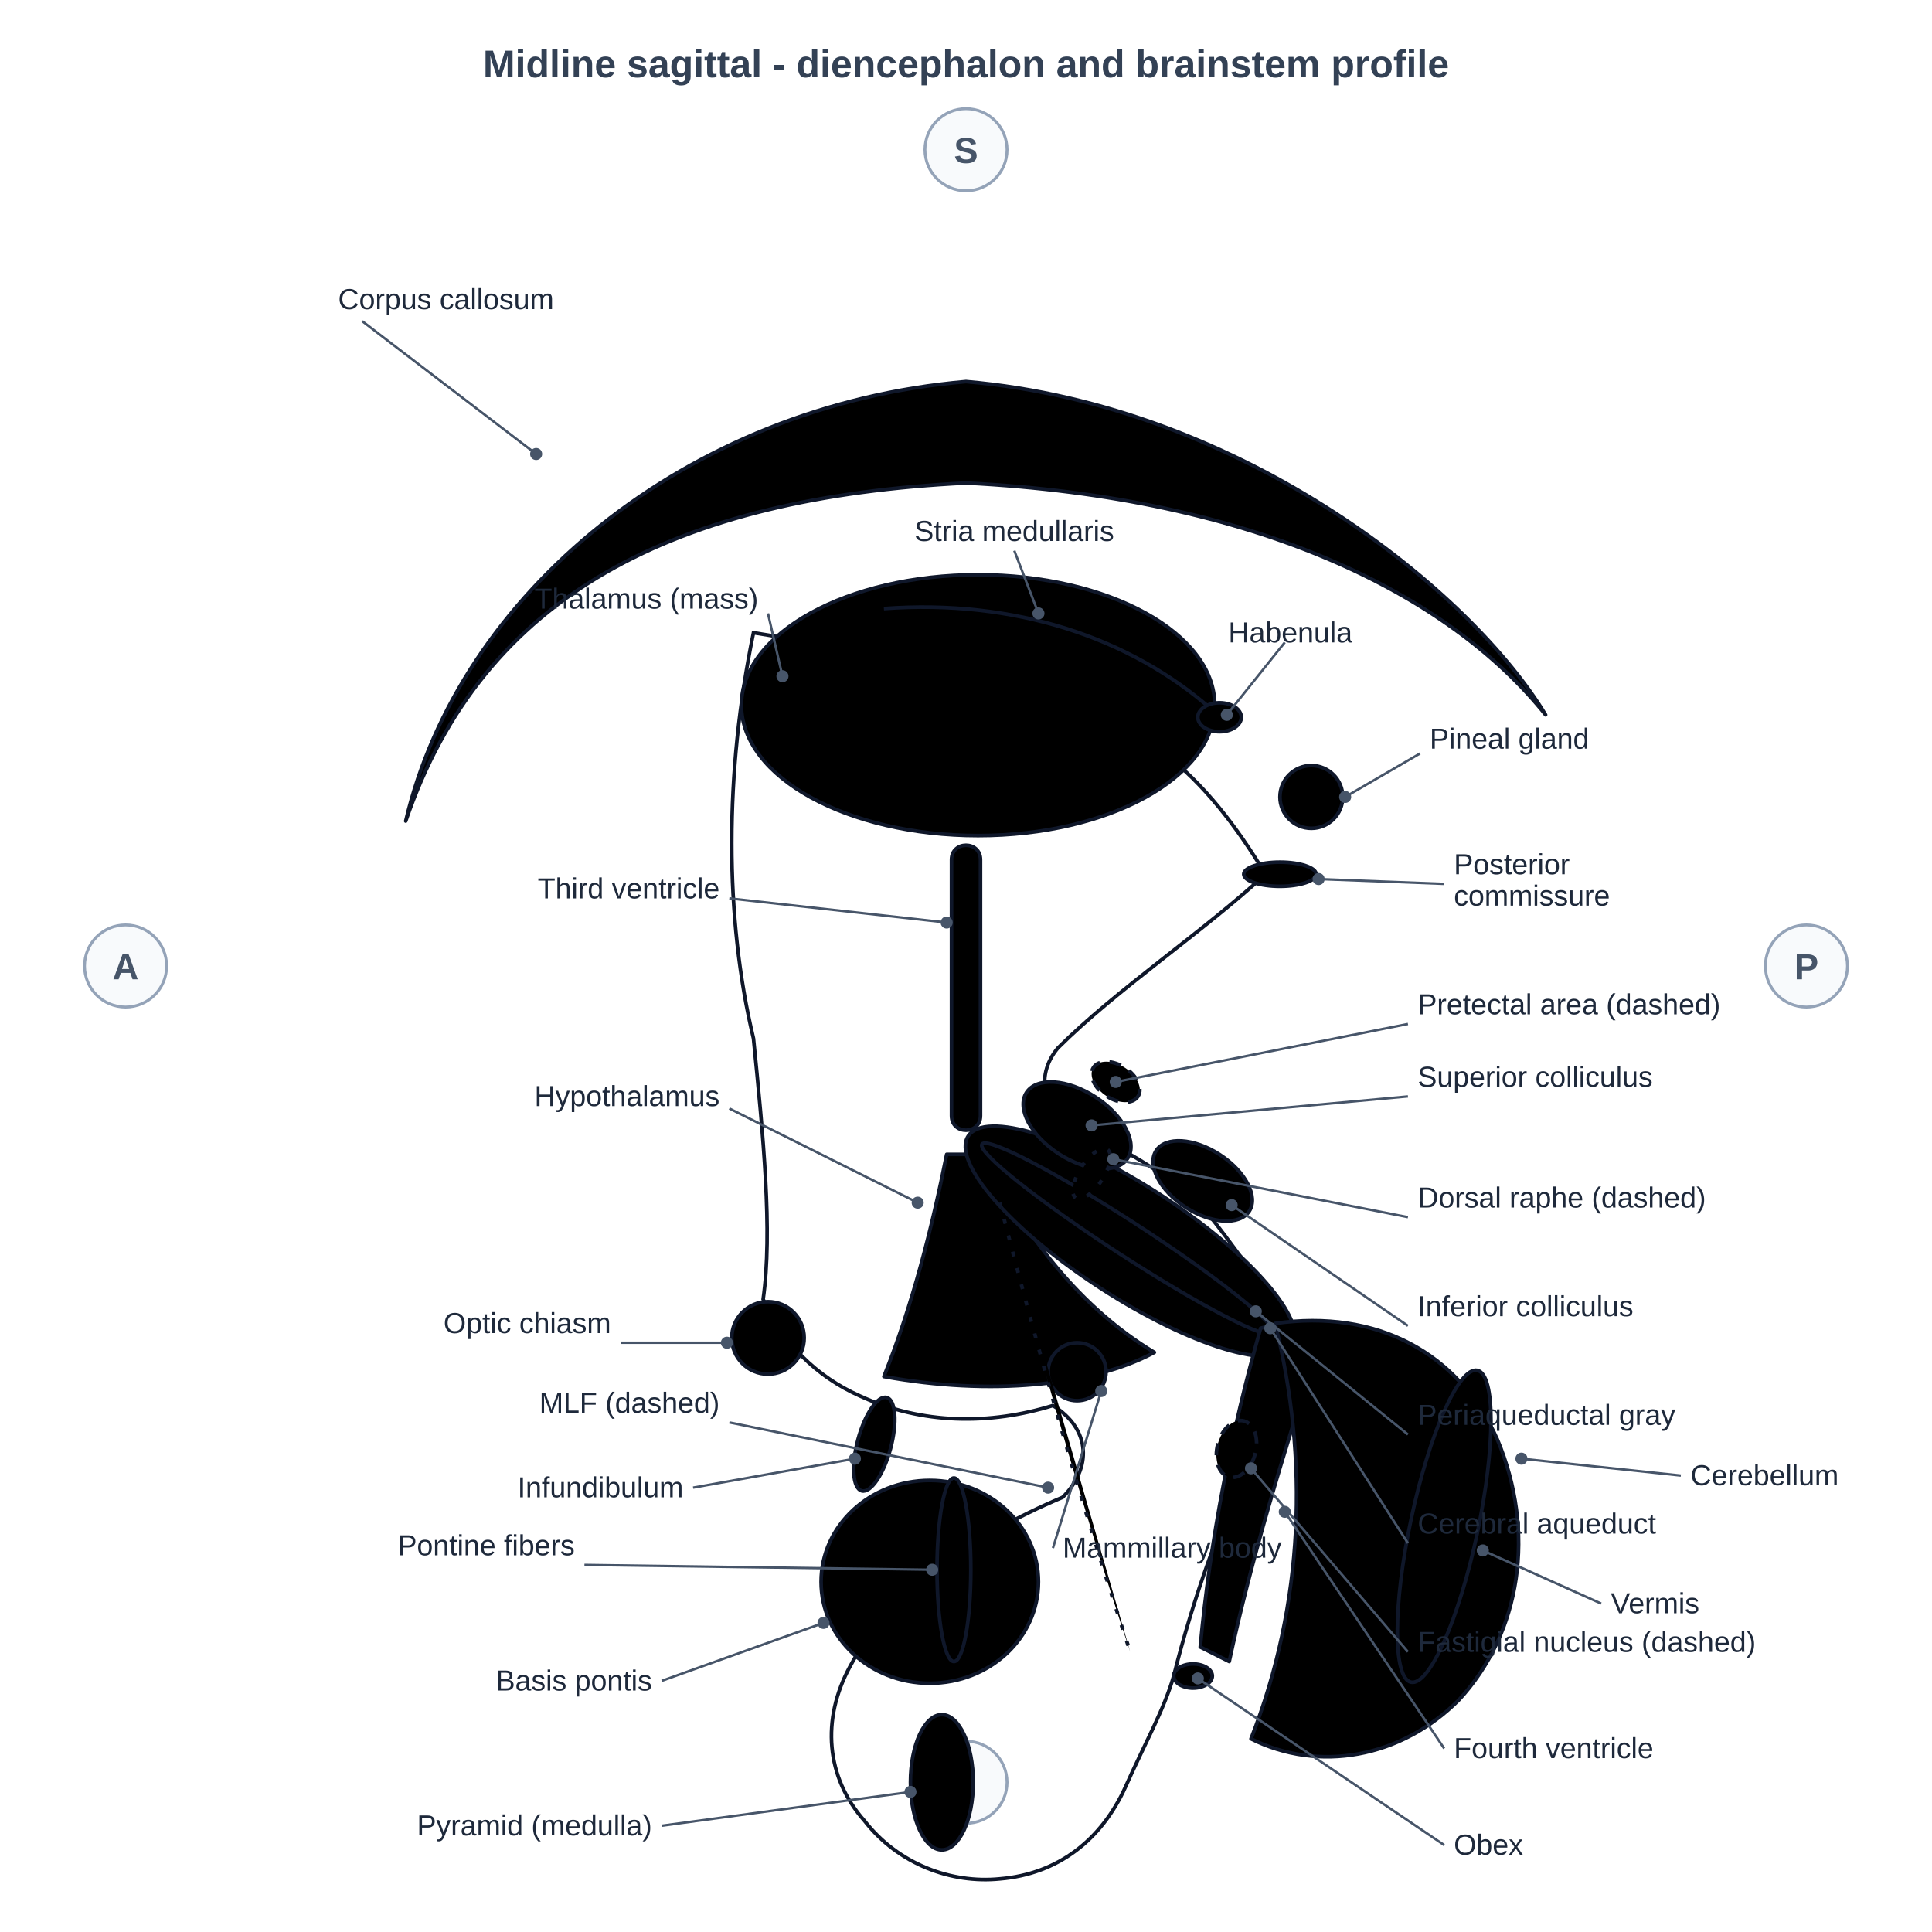
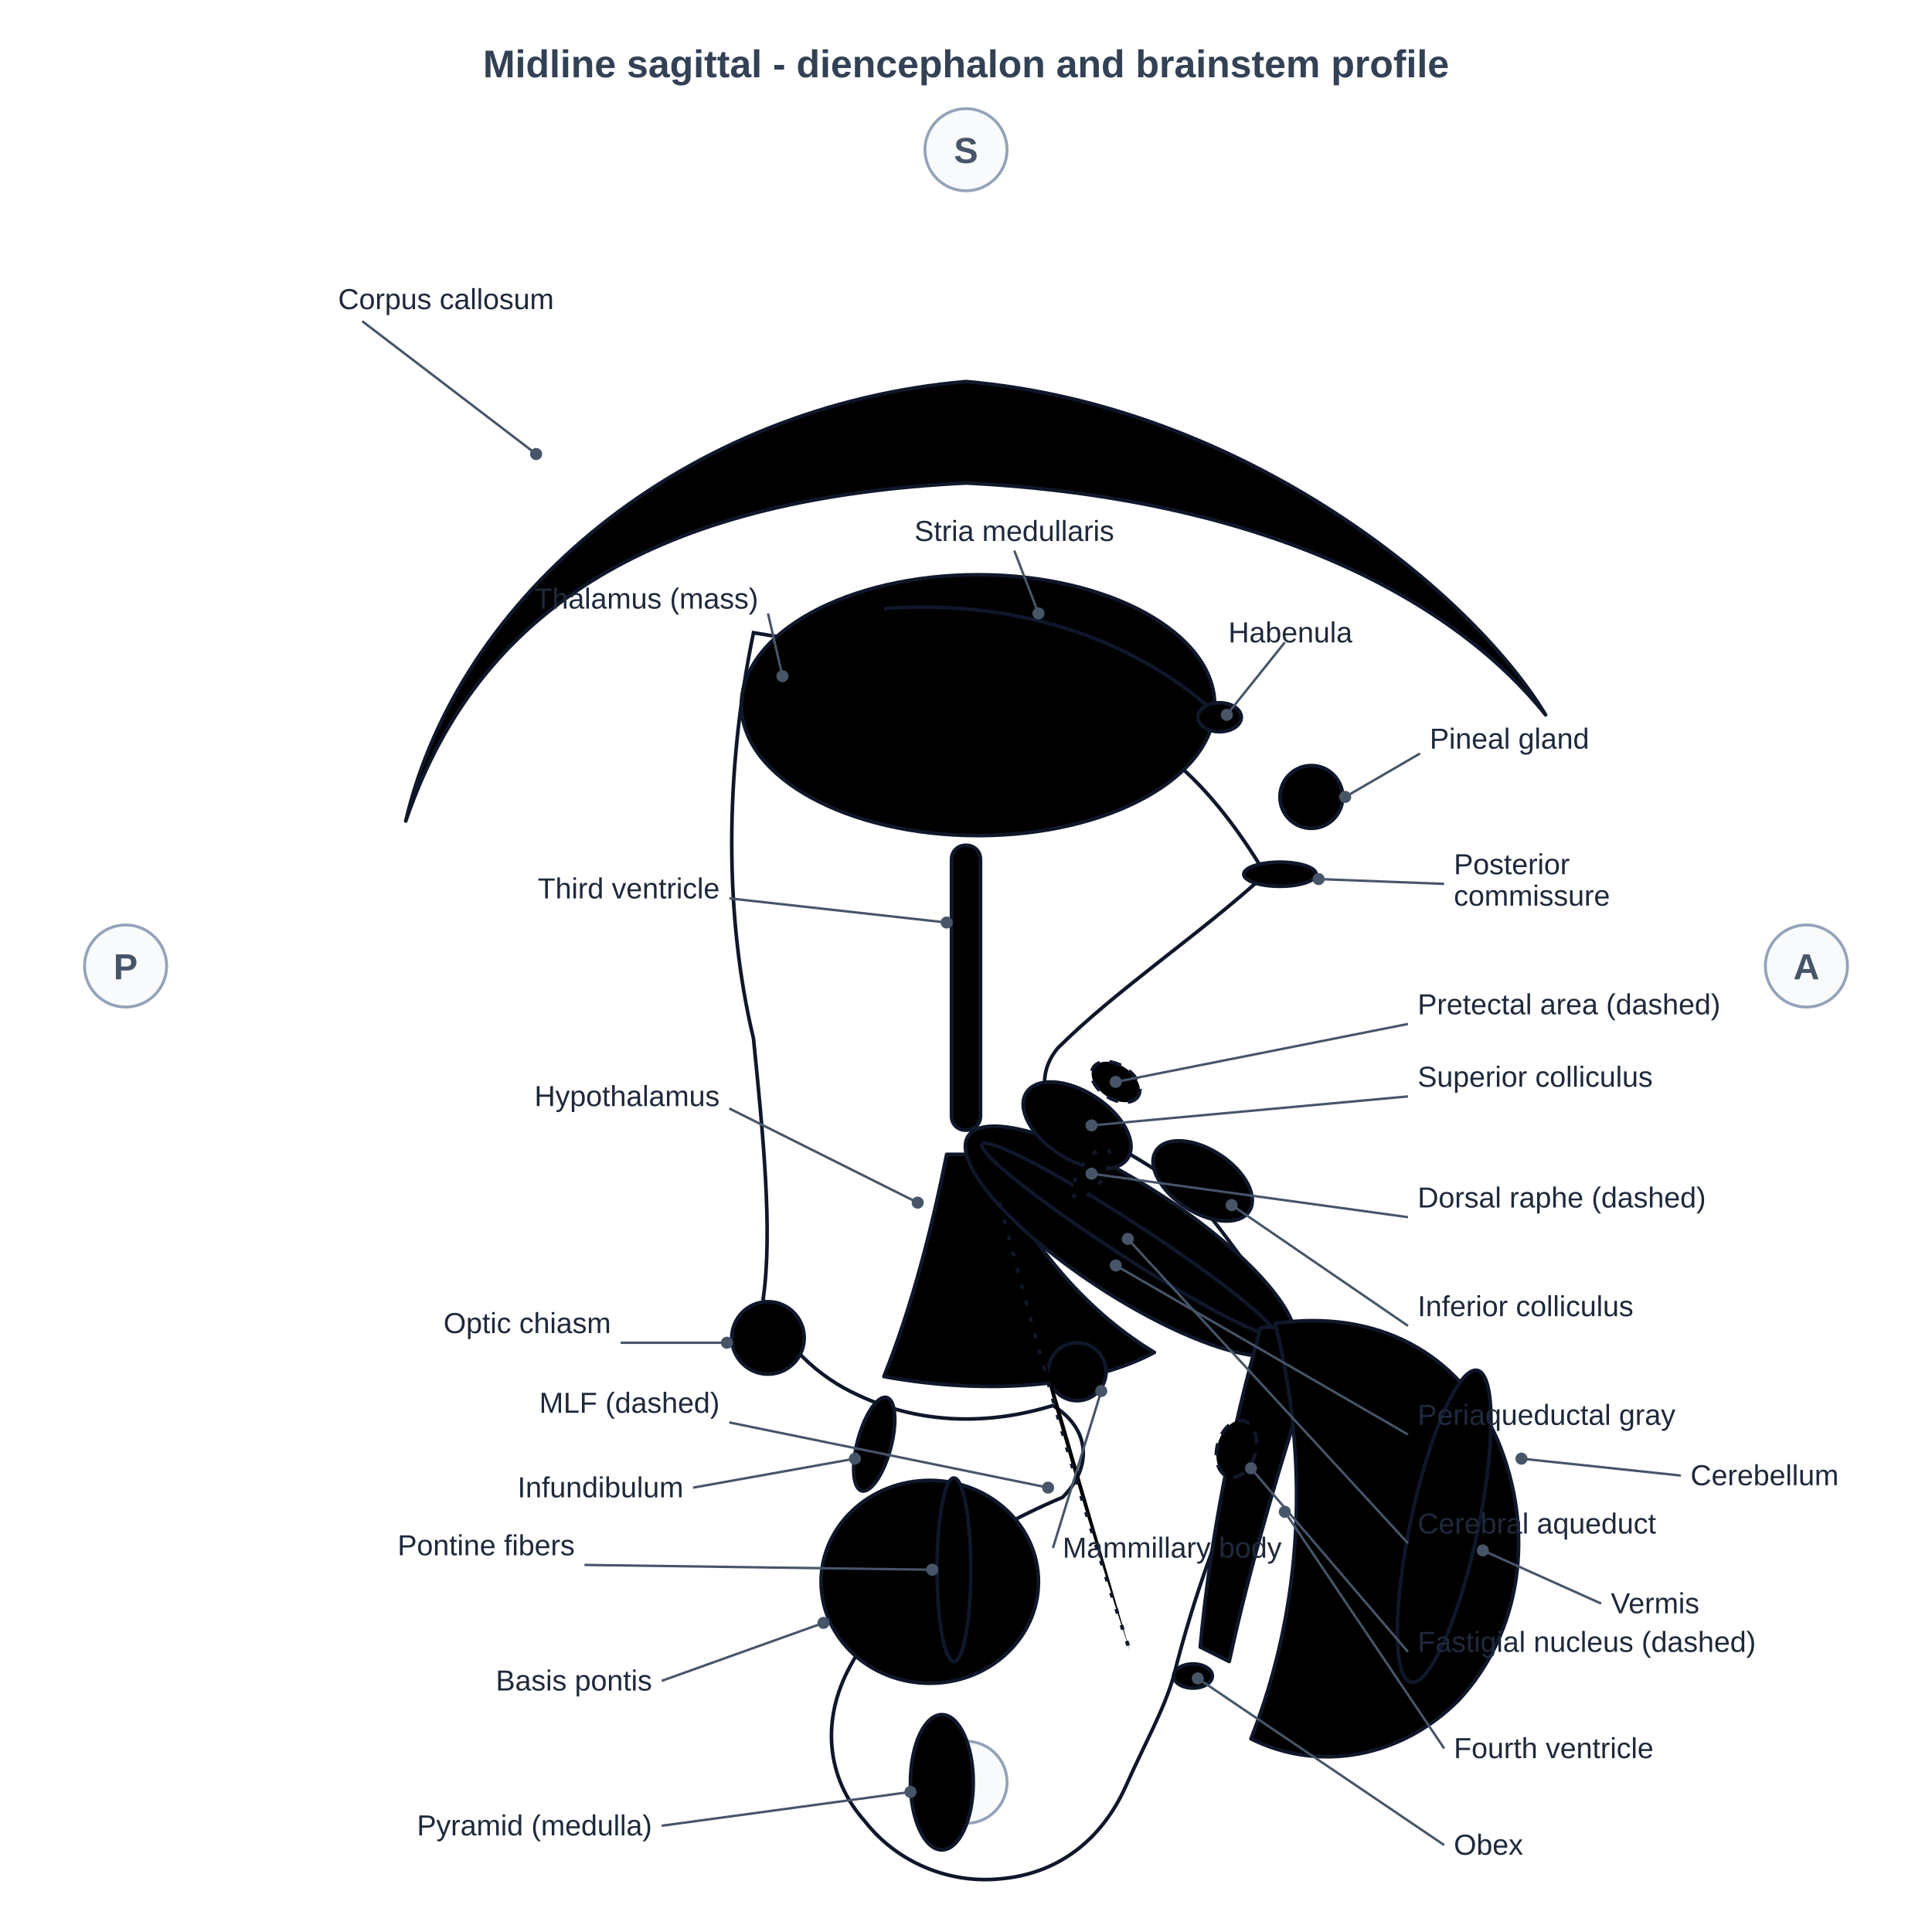
<svg xmlns="http://www.w3.org/2000/svg" viewBox="0 0 800 800" font-family="'Segoe UI', Arial, sans-serif">
  <g class="plate-frame">
    <text class="plate-caption" x="400" y="32" text-anchor="middle" font-size="16" font-weight="600" fill="#334155">Midline sagittal - diencephalon and brainstem profile</text>
    <circle cx="400" cy="62" r="17" fill="#f8fafc" stroke="#94a3b8" stroke-width="1.2" />
    <text x="400" y="67.5" text-anchor="middle" font-size="15" font-weight="700" fill="#475569">S</text>
    <circle cx="52" cy="400" r="17" fill="#f8fafc" stroke="#94a3b8" stroke-width="1.2" />
-     <text x="52" y="405.5" text-anchor="middle" font-size="15" font-weight="700" fill="#475569">A</text>
+     <text x="52" y="405.5" text-anchor="middle" font-size="15" font-weight="700" fill="#475569">P</text>
    <circle cx="748" cy="400" r="17" fill="#f8fafc" stroke="#94a3b8" stroke-width="1.2" />
-     <text x="748" y="405.5" text-anchor="middle" font-size="15" font-weight="700" fill="#475569">P</text>
+     <text x="748" y="405.5" text-anchor="middle" font-size="15" font-weight="700" fill="#475569">A</text>
    <circle cx="400" cy="738" r="17" fill="#f8fafc" stroke="#94a3b8" stroke-width="1.2" />
    <text x="400" y="743.5" text-anchor="middle" font-size="15" font-weight="700" fill="#475569">I</text>
  </g>
  <path data-role="outline" d="M 312 262 C 300 320 300 380 312 430 C 316 470 320 510 316 538 C 324 556 338 570 356 578 C 382 590 410 590 436 582 C 452 592 452 608 440 620 C 402 636 368 660 352 690 C 340 712 342 736 358 754 C 372 772 394 780 414 778 C 438 776 456 762 466 740 C 474 722 482 708 486 694 C 494 662 506 628 520 600 C 528 582 536 566 540 554 C 524 536 510 514 498 500 C 484 486 462 474 448 468 C 432 462 428 446 438 434 C 462 410 498 386 524 362 C 512 342 498 324 482 312 C 460 296 400 276 312 262 Z" fill="none" stroke="#0f172a" stroke-width="1.5" />
  <g class="plate-regions">
    <path data-structure="ctx-corpus-callosum" d="M 168 340 C 190 246 284 168 400 158 C 516 168 610 246 640 296 C 600 246 520 206 400 200 C 280 206 200 246 168 340 Z" stroke="#0f172a" stroke-width="1.5" stroke-linejoin="round" />
    <ellipse data-structure="ctx-thalamus-envelope" cx="405" cy="292" rx="98" ry="54" stroke="#0f172a" stroke-width="1.5" stroke-linejoin="round" />
    <path data-structure="tract-stria-medullaris" d="M 366 252 C 420 248 468 264 502 294" stroke="#0f172a" stroke-width="1.5" stroke-linejoin="round" />
    <ellipse data-structure="nuc-habenula" cx="505" cy="297" rx="9" ry="6" stroke="#0f172a" stroke-width="1.5" stroke-linejoin="round" />
    <circle data-structure="nuc-pineal-gland" cx="543" cy="330" r="13" stroke="#0f172a" stroke-width="1.5" stroke-linejoin="round" />
    <ellipse data-structure="tract-posterior-commissure" cx="530" cy="362" rx="15" ry="5" stroke="#0f172a" stroke-width="1.5" stroke-linejoin="round" />
    <path data-structure="vent-third-ventricle" d="M 394 356 C 394 348 406 348 406 356 L 406 462 C 406 470 394 470 394 462 Z" stroke="#0f172a" stroke-width="1.5" stroke-linejoin="round" />
    <path data-structure="ctx-hypothalamus-envelope" d="M 392 478 L 408 478 C 424 512 448 542 478 560 C 452 574 410 578 366 570 C 378 540 386 508 392 478 Z" stroke="#0f172a" stroke-width="1.5" stroke-linejoin="round" />
    <circle data-structure="surf-optic-chiasm" cx="318" cy="554" r="15" stroke="#0f172a" stroke-width="1.5" stroke-linejoin="round" />
    <ellipse data-structure="surf-infundibulum" cx="362" cy="598" rx="7" ry="20" transform="rotate(15 362 598)" stroke="#0f172a" stroke-width="1.5" stroke-linejoin="round" />
    <circle data-structure="nuc-mammillary-body" cx="446" cy="568" r="12" stroke="#0f172a" stroke-width="1.5" stroke-linejoin="round" />
    <ellipse data-structure="nuc-pag" cx="468" cy="514" rx="80" ry="23" transform="rotate(33 468 514)" stroke="#0f172a" stroke-width="1.5" stroke-linejoin="round" />
    <ellipse data-structure="vent-cerebral-aqueduct" cx="467" cy="513" rx="72" ry="7" transform="rotate(33 467 513)" stroke="#0f172a" stroke-width="1.5" stroke-linejoin="round" />
    <ellipse data-structure="nuc-superior-colliculus" cx="446" cy="466" rx="25" ry="14" transform="rotate(33 446 466)" stroke="#0f172a" stroke-width="1.5" stroke-linejoin="round" />
    <ellipse data-structure="nuc-inferior-colliculus" cx="498" cy="489" rx="23" ry="13" transform="rotate(33 498 489)" stroke="#0f172a" stroke-width="1.5" stroke-linejoin="round" />
    <ellipse data-structure="nuc-pretectal" cx="462" cy="448" rx="11" ry="7" transform="rotate(33 462 448)" stroke="#0f172a" stroke-width="1.5" stroke-dasharray="5 4" stroke-linejoin="round" />
    <ellipse data-structure="nuc-dorsal-raphe" cx="452" cy="486" rx="5" ry="12" transform="rotate(33 452 486)" stroke="#0f172a" stroke-width="1.5" stroke-dasharray="2 5" stroke-linejoin="round" />
    <path data-structure="vent-fourth-ventricle" d="M 522 550 C 510 592 501 638 497 682 L 509 688 C 518 646 532 600 545 560 C 536 552 528 548 522 550 Z" stroke="#0f172a" stroke-width="1.5" stroke-linejoin="round" />
    <ellipse data-structure="nuc-fastigial" cx="512" cy="600" rx="8" ry="12" transform="rotate(15 512 600)" stroke="#0f172a" stroke-width="1.5" stroke-dasharray="5 4" stroke-linejoin="round" />
    <ellipse data-structure="surf-obex" cx="494" cy="694" rx="8" ry="5" stroke="#0f172a" stroke-width="1.5" stroke-linejoin="round" />
    <path data-structure="ctx-cerebellum" d="M 528 548 C 570 542 604 560 620 596 C 636 634 630 676 604 704 C 580 728 546 734 518 720 C 540 664 542 604 528 548 Z" stroke="#0f172a" stroke-width="1.5" stroke-linejoin="round" />
    <ellipse data-structure="surf-vermis" cx="598" cy="632" rx="14" ry="66" transform="rotate(12 598 632)" stroke="#0f172a" stroke-width="1.5" stroke-linejoin="round" />
    <ellipse data-structure="ctx-pontine-nuclei" cx="385" cy="655" rx="45" ry="42" stroke="#0f172a" stroke-width="1.5" stroke-linejoin="round" />
    <ellipse data-structure="ctx-pontine-fibers" cx="395" cy="650" rx="7" ry="38" stroke="#0f172a" stroke-width="1.5" stroke-linejoin="round" />
    <ellipse data-structure="tract-pyramid" cx="390" cy="738" rx="13" ry="28" stroke="#0f172a" stroke-width="1.5" stroke-linejoin="round" />
    <path data-structure="tract-mlf" d="M 414 498 C 430 560 448 624 468 684" stroke="#0f172a" stroke-width="1.5" stroke-dasharray="2 5" stroke-linejoin="round" />
  </g>
  <g class="plate-labels" font-family="'Segoe UI', Arial, sans-serif">
    <g class="plate-label" data-for="ctx-corpus-callosum">
      <line x1="150" y1="133" x2="222" y2="188" stroke="#475569" stroke-width="1" />
      <circle cx="222" cy="188" r="2.5" fill="#475569" />
      <text x="140" y="128" text-anchor="start" font-size="12" fill="#1e293b">
        <tspan x="140" dy="0">Corpus callosum</tspan>
      </text>
    </g>
    <g class="plate-label" data-for="ctx-thalamus-envelope">
      <line x1="318" y1="254" x2="324" y2="280" stroke="#475569" stroke-width="1" />
      <circle cx="324" cy="280" r="2.5" fill="#475569" />
      <text x="314" y="252" text-anchor="end" font-size="12" fill="#1e293b">
        <tspan x="314" dy="0">Thalamus (mass)</tspan>
      </text>
    </g>
    <g class="plate-label" data-for="tract-stria-medullaris">
      <line x1="420" y1="228" x2="430" y2="254" stroke="#475569" stroke-width="1" />
      <circle cx="430" cy="254" r="2.5" fill="#475569" />
      <text x="420" y="224" text-anchor="middle" font-size="12" fill="#1e293b">
        <tspan x="420" dy="0">Stria medullaris</tspan>
      </text>
    </g>
    <g class="plate-label" data-for="nuc-habenula">
      <line x1="532" y1="266" x2="508" y2="296" stroke="#475569" stroke-width="1" />
      <circle cx="508" cy="296" r="2.5" fill="#475569" />
      <text x="560" y="266" text-anchor="end" font-size="12" fill="#1e293b">
        <tspan x="560" dy="0">Habenula</tspan>
      </text>
    </g>
    <g class="plate-label" data-for="nuc-pineal-gland">
      <line x1="588" y1="312" x2="557" y2="330" stroke="#475569" stroke-width="1" />
      <circle cx="557" cy="330" r="2.5" fill="#475569" />
      <text x="592" y="310" text-anchor="start" font-size="12" fill="#1e293b">
        <tspan x="592" dy="0">Pineal gland</tspan>
      </text>
    </g>
    <g class="plate-label" data-for="tract-posterior-commissure">
      <line x1="598" y1="366" x2="546" y2="364" stroke="#475569" stroke-width="1" />
      <circle cx="546" cy="364" r="2.5" fill="#475569" />
      <text x="602" y="362" text-anchor="start" font-size="12" fill="#1e293b">
        <tspan x="602" dy="0">Posterior</tspan>
        <tspan x="602" dy="13">commissure</tspan>
      </text>
    </g>
    <g class="plate-label" data-for="vent-third-ventricle">
      <line x1="302" y1="372" x2="392" y2="382" stroke="#475569" stroke-width="1" />
      <circle cx="392" cy="382" r="2.5" fill="#475569" />
      <text x="298" y="372" text-anchor="end" font-size="12" fill="#1e293b">
        <tspan x="298" dy="0">Third ventricle</tspan>
      </text>
    </g>
    <g class="plate-label" data-for="ctx-hypothalamus-envelope">
      <line x1="302" y1="459" x2="380" y2="498" stroke="#475569" stroke-width="1" />
      <circle cx="380" cy="498" r="2.5" fill="#475569" />
      <text x="298" y="458" text-anchor="end" font-size="12" fill="#1e293b">
        <tspan x="298" dy="0">Hypothalamus</tspan>
      </text>
    </g>
    <g class="plate-label" data-for="surf-optic-chiasm">
      <line x1="257" y1="556" x2="301" y2="556" stroke="#475569" stroke-width="1" />
      <circle cx="301" cy="556" r="2.5" fill="#475569" />
      <text x="253" y="552" text-anchor="end" font-size="12" fill="#1e293b">
        <tspan x="253" dy="0">Optic chiasm</tspan>
      </text>
    </g>
    <g class="plate-label" data-for="surf-infundibulum">
      <line x1="287" y1="616" x2="354" y2="604" stroke="#475569" stroke-width="1" />
      <circle cx="354" cy="604" r="2.5" fill="#475569" />
      <text x="283" y="620" text-anchor="end" font-size="12" fill="#1e293b">
        <tspan x="283" dy="0">Infundibulum</tspan>
      </text>
    </g>
    <g class="plate-label" data-for="nuc-mammillary-body">
      <line x1="436" y1="641" x2="456" y2="576" stroke="#475569" stroke-width="1" />
      <circle cx="456" cy="576" r="2.5" fill="#475569" />
      <text x="440" y="645" text-anchor="start" font-size="12" fill="#1e293b">
        <tspan x="440" dy="0">Mammillary body</tspan>
      </text>
    </g>
    <g class="plate-label" data-for="nuc-pretectal">
      <line x1="583" y1="424" x2="462" y2="448" stroke="#475569" stroke-width="1" />
      <circle cx="462" cy="448" r="2.5" fill="#475569" />
      <text x="587" y="420" text-anchor="start" font-size="12" fill="#1e293b">
        <tspan x="587" dy="0">Pretectal area (dashed)</tspan>
      </text>
    </g>
    <g class="plate-label" data-for="nuc-superior-colliculus">
      <line x1="583" y1="454" x2="452" y2="466" stroke="#475569" stroke-width="1" />
      <circle cx="452" cy="466" r="2.5" fill="#475569" />
      <text x="587" y="450" text-anchor="start" font-size="12" fill="#1e293b">
        <tspan x="587" dy="0">Superior colliculus</tspan>
      </text>
    </g>
    <g class="plate-label" data-for="nuc-dorsal-raphe">
-       <line x1="583" y1="504" x2="461" y2="480" stroke="#475569" stroke-width="1" />
-       <circle cx="461" cy="480" r="2.5" fill="#475569" />
+       <line x1="583" y1="504" x2="452" y2="486" stroke="#475569" stroke-width="1" />
+       <circle cx="452" cy="486" r="2.5" fill="#475569" />
      <text x="587" y="500" text-anchor="start" font-size="12" fill="#1e293b">
        <tspan x="587" dy="0">Dorsal raphe (dashed)</tspan>
      </text>
    </g>
    <g class="plate-label" data-for="nuc-inferior-colliculus">
      <line x1="583" y1="549" x2="510" y2="499" stroke="#475569" stroke-width="1" />
      <circle cx="510" cy="499" r="2.5" fill="#475569" />
      <text x="587" y="545" text-anchor="start" font-size="12" fill="#1e293b">
        <tspan x="587" dy="0">Inferior colliculus</tspan>
      </text>
    </g>
    <g class="plate-label" data-for="nuc-pag">
-       <line x1="583" y1="594" x2="520" y2="543" stroke="#475569" stroke-width="1" />
-       <circle cx="520" cy="543" r="2.5" fill="#475569" />
+       <line x1="583" y1="594" x2="462" y2="524" stroke="#475569" stroke-width="1" />
+       <circle cx="462" cy="524" r="2.5" fill="#475569" />
      <text x="587" y="590" text-anchor="start" font-size="12" fill="#1e293b">
        <tspan x="587" dy="0">Periaqueductal gray</tspan>
      </text>
    </g>
    <g class="plate-label" data-for="vent-cerebral-aqueduct">
-       <line x1="583" y1="639" x2="526" y2="550" stroke="#475569" stroke-width="1" />
-       <circle cx="526" cy="550" r="2.5" fill="#475569" />
+       <line x1="583" y1="639" x2="467" y2="513" stroke="#475569" stroke-width="1" />
+       <circle cx="467" cy="513" r="2.5" fill="#475569" />
      <text x="587" y="635" text-anchor="start" font-size="12" fill="#1e293b">
        <tspan x="587" dy="0">Cerebral aqueduct</tspan>
      </text>
    </g>
    <g class="plate-label" data-for="vent-fourth-ventricle">
      <line x1="598" y1="724" x2="532" y2="626" stroke="#475569" stroke-width="1" />
      <circle cx="532" cy="626" r="2.5" fill="#475569" />
      <text x="602" y="728" text-anchor="start" font-size="12" fill="#1e293b">
        <tspan x="602" dy="0">Fourth ventricle</tspan>
      </text>
    </g>
    <g class="plate-label" data-for="nuc-fastigial">
      <line x1="583" y1="684" x2="518" y2="608" stroke="#475569" stroke-width="1" />
      <circle cx="518" cy="608" r="2.5" fill="#475569" />
      <text x="587" y="684" text-anchor="start" font-size="12" fill="#1e293b">
        <tspan x="587" dy="0">Fastigial nucleus (dashed)</tspan>
      </text>
    </g>
    <g class="plate-label" data-for="surf-obex">
      <line x1="598" y1="764" x2="496" y2="695" stroke="#475569" stroke-width="1" />
      <circle cx="496" cy="695" r="2.5" fill="#475569" />
      <text x="602" y="768" text-anchor="start" font-size="12" fill="#1e293b">
        <tspan x="602" dy="0">Obex</tspan>
      </text>
    </g>
    <g class="plate-label" data-for="ctx-cerebellum">
      <line x1="696" y1="611" x2="630" y2="604" stroke="#475569" stroke-width="1" />
      <circle cx="630" cy="604" r="2.5" fill="#475569" />
      <text x="700" y="615" text-anchor="start" font-size="12" fill="#1e293b">
        <tspan x="700" dy="0">Cerebellum</tspan>
      </text>
    </g>
    <g class="plate-label" data-for="surf-vermis">
      <line x1="663" y1="664" x2="614" y2="642" stroke="#475569" stroke-width="1" />
      <circle cx="614" cy="642" r="2.5" fill="#475569" />
      <text x="667" y="668" text-anchor="start" font-size="12" fill="#1e293b">
        <tspan x="667" dy="0">Vermis</tspan>
      </text>
    </g>
    <g class="plate-label" data-for="ctx-pontine-nuclei">
      <line x1="274" y1="696" x2="341" y2="672" stroke="#475569" stroke-width="1" />
      <circle cx="341" cy="672" r="2.5" fill="#475569" />
      <text x="270" y="700" text-anchor="end" font-size="12" fill="#1e293b">
        <tspan x="270" dy="0">Basis pontis</tspan>
      </text>
    </g>
    <g class="plate-label" data-for="ctx-pontine-fibers">
      <line x1="242" y1="648" x2="386" y2="650" stroke="#475569" stroke-width="1" />
      <circle cx="386" cy="650" r="2.5" fill="#475569" />
      <text x="238" y="644" text-anchor="end" font-size="12" fill="#1e293b">
        <tspan x="238" dy="0">Pontine fibers</tspan>
      </text>
    </g>
    <g class="plate-label" data-for="tract-pyramid">
      <line x1="274" y1="756" x2="377" y2="742" stroke="#475569" stroke-width="1" />
      <circle cx="377" cy="742" r="2.5" fill="#475569" />
      <text x="270" y="760" text-anchor="end" font-size="12" fill="#1e293b">
        <tspan x="270" dy="0">Pyramid (medulla)</tspan>
      </text>
    </g>
    <g class="plate-label" data-for="tract-mlf">
      <line x1="302" y1="589" x2="434" y2="616" stroke="#475569" stroke-width="1" />
      <circle cx="434" cy="616" r="2.5" fill="#475569" />
      <text x="298" y="585" text-anchor="end" font-size="12" fill="#1e293b">
        <tspan x="298" dy="0">MLF (dashed)</tspan>
      </text>
    </g>
  </g>
</svg>
